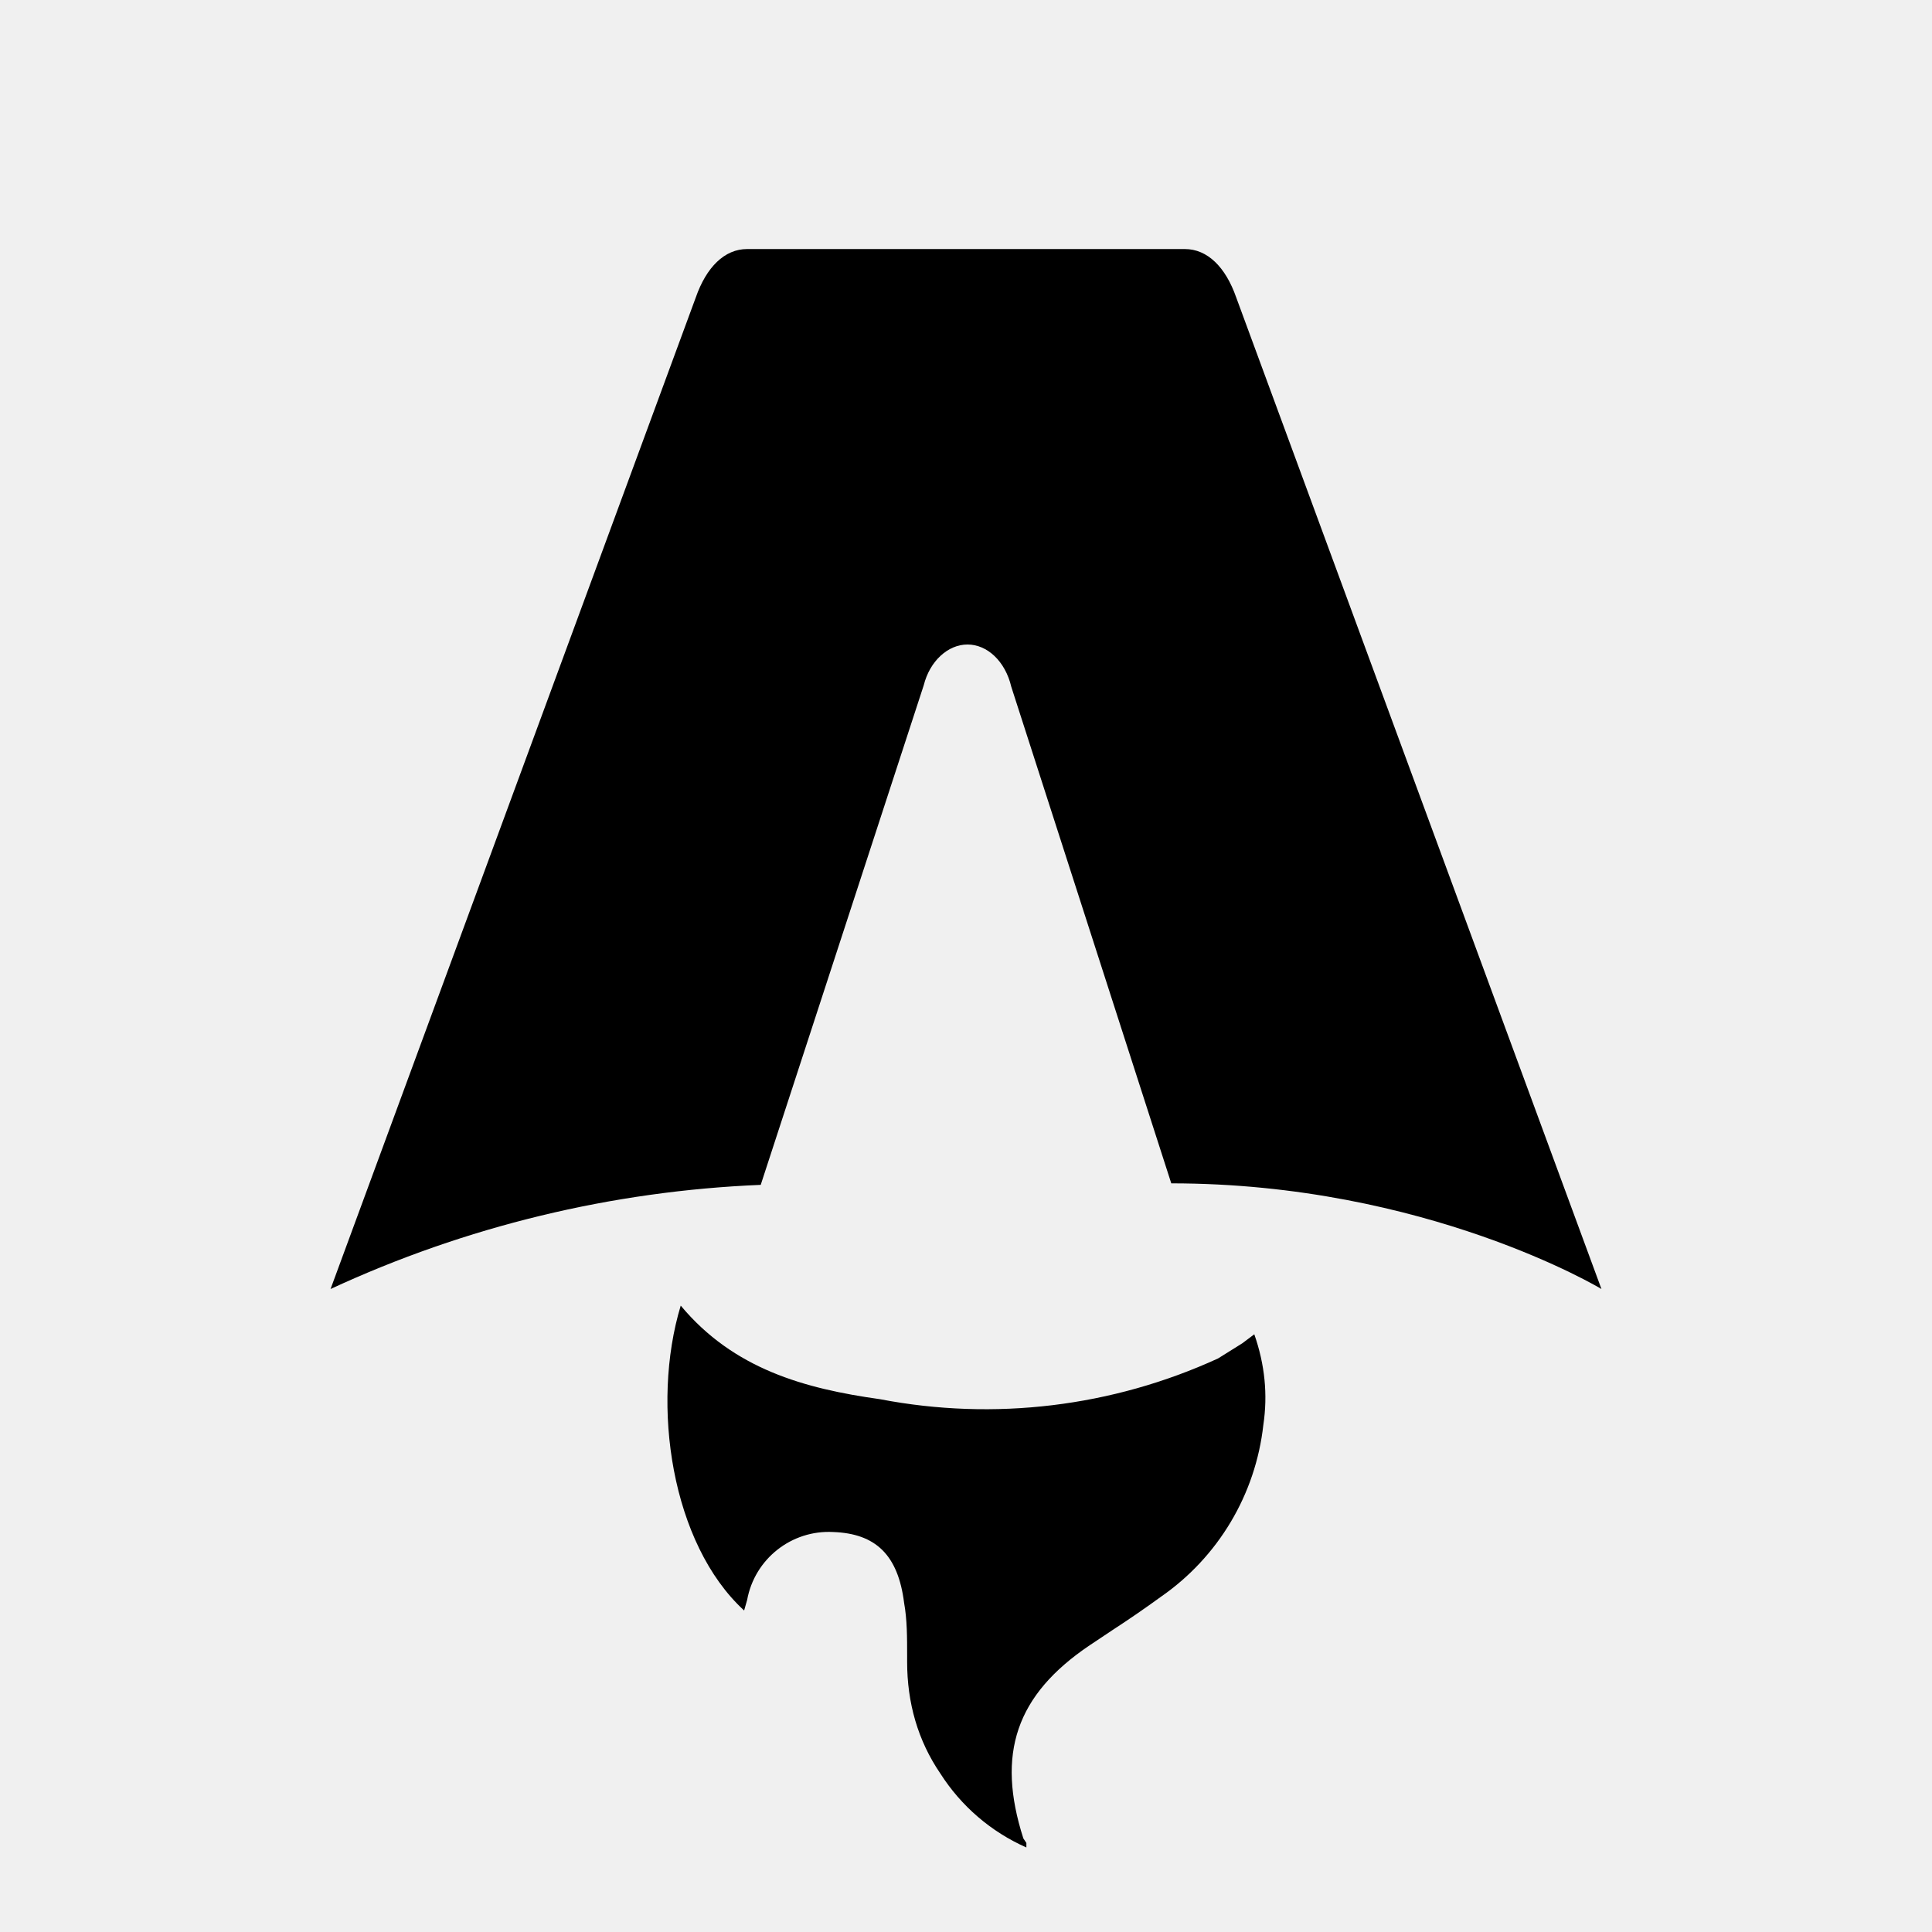
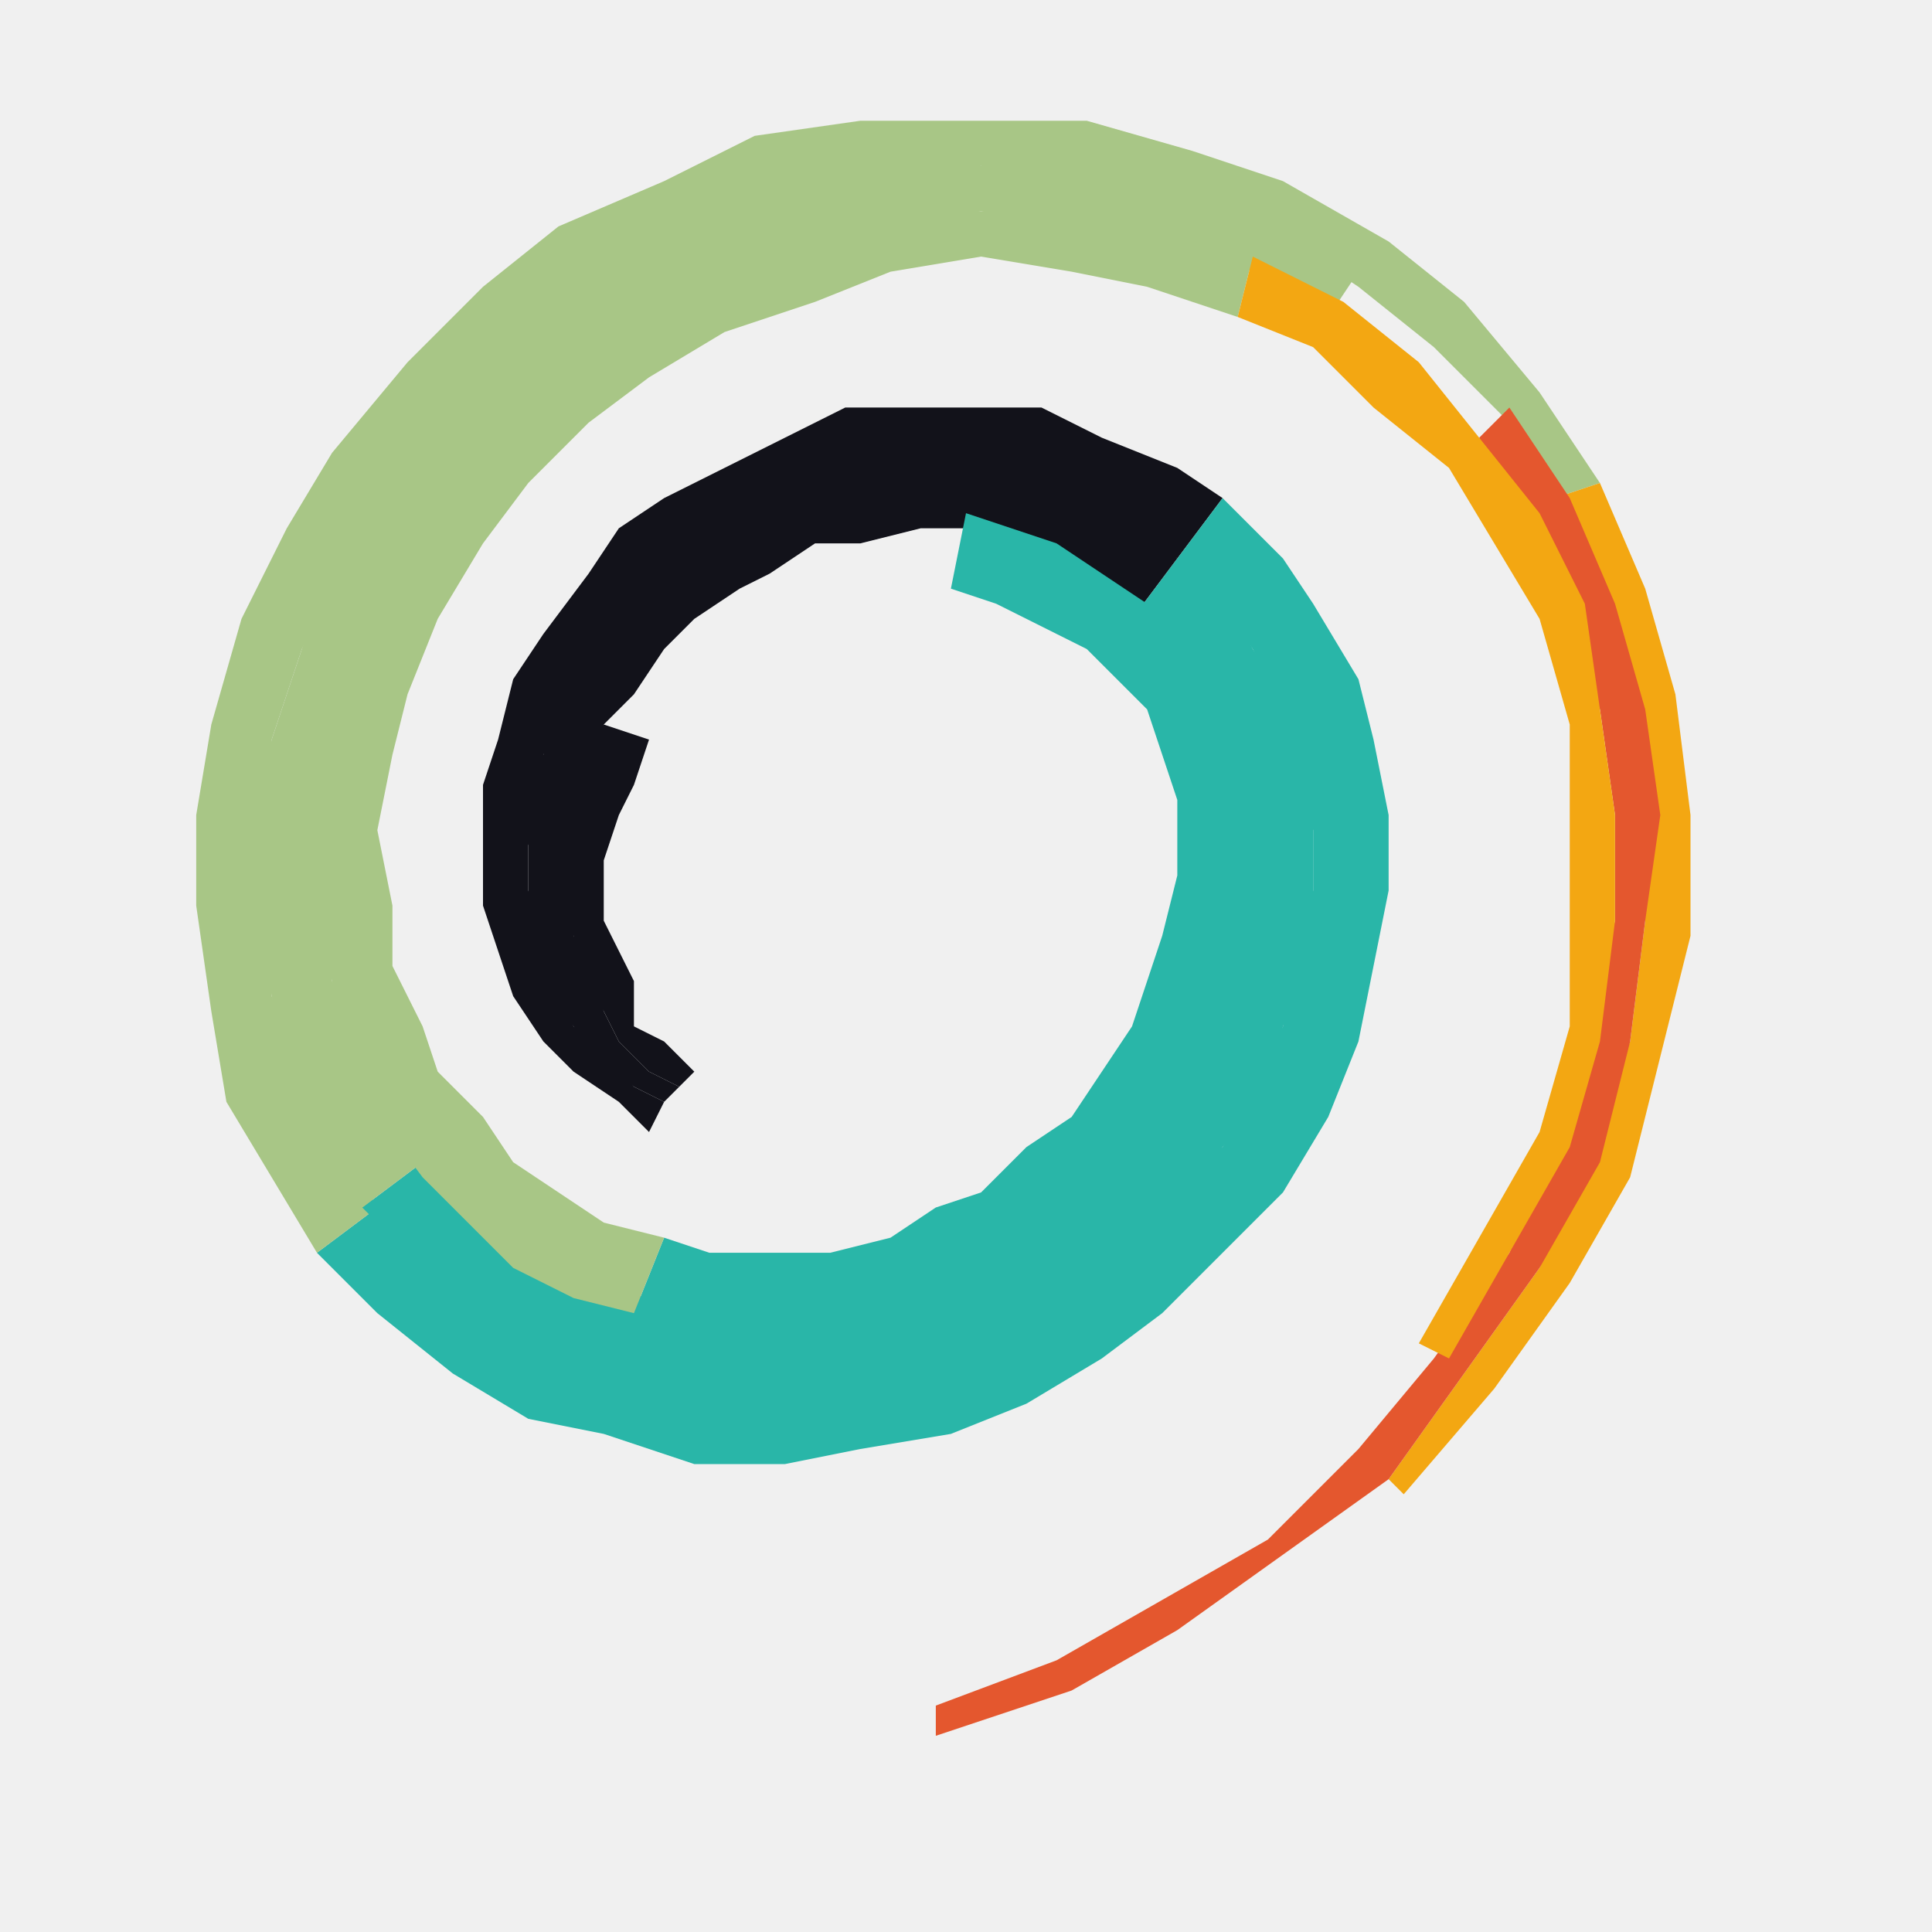
- <svg xmlns="http://www.w3.org/2000/svg" fill="none" viewBox="0 0 128 128">
-   <path d="M50.4 78.5a75.1 75.1 0 0 0-28.5 6.9l24.2-65.7c.7-2 1.9-3.2 3.4-3.2h29c1.5 0 2.7 1.2 3.4 3.2l24.2 65.7s-11.6-7-28.5-7L67 45.5c-.4-1.7-1.6-2.8-2.9-2.8-1.3 0-2.5 1.1-2.9 2.7L50.4 78.5Zm-1.1 28.2Zm-4.2-20.2c-2 6.6-.6 15.8 4.2 20.2a17.5 17.5 0 0 1 .2-.7 5.5 5.5 0 0 1 5.7-4.5c2.8.1 4.3 1.5 4.7 4.7.2 1.1.2 2.3.2 3.5v.4c0 2.7.7 5.2 2.2 7.4a13 13 0 0 0 5.7 4.9v-.3l-.2-.3c-1.8-5.6-.5-9.5 4.4-12.8l1.5-1a73 73 0 0 0 3.2-2.2 16 16 0 0 0 6.8-11.4c.3-2 .1-4-.6-6l-.8.6-1.6 1a37 37 0 0 1-22.4 2.7c-5-.7-9.7-2-13.2-6.2Z" />
+ <svg xmlns="http://www.w3.org/2000/svg" viewBox="0 0 128 128" role="img" aria-labelledby="t">
+   <path d="M 44,73 L 42,72 L 40,70 L 38,68 L 37,65 L 36,62 L 35,59 L 35,56 L 36,53 L 36,50 L 38,47 L 39,44 L 41,41 L 44,39 L 47,36 L 50,34 L 53,33 L 57,32 L 60,32 L 64,32 L 68,32 L 72,33 L 75,35 L 78,37 L 81,33 L 78,31 L 73,29 L 69,27 L 65,27 L 60,27 L 56,27 L 52,29 L 48,31 L 44,33 L 41,35 L 39,38 L 36,42 L 34,45 L 33,49 L 32,52 L 32,56 L 32,60 L 33,63 L 34,66 L 36,69 L 38,71 L 41,73 L 43,75" fill="currentColor" />
+   <path d="M 78,37 L 81,40 L 83,43 L 85,47 L 86,51 L 87,55 L 87,59 L 86,63 L 85,68 L 83,72 L 81,76 L 77,79 L 74,83 L 70,86 L 66,88 L 61,90 L 56,91 L 51,92 L 46,91 L 42,90 L 37,89 L 33,86 L 29,83 L 25,80 L 21,83 L 25,87 L 30,91 L 35,94 L 40,95 L 46,97 L 52,97 L 57,96 L 63,95 L 68,93 L 73,90 L 77,87 L 81,83 L 85,79 L 88,74 L 90,69 L 91,64 L 92,59 L 92,54 L 91,49 L 90,45 L 87,40 L 85,37 L 81,33" fill="#29b6a8" />
+   <path d="M 25,80 L 22,75 L 20,71 L 18,66 L 18,60 L 18,54 L 18,49 L 20,43 L 23,37 L 26,32 L 30,27 L 34,23 L 40,19 L 46,16 L 52,13 L 58,12 L 65,11 L 71,12 L 78,13 L 84,15 L 90,19 L 95,23 L 100,28 L 103,33 L 106,32 L 102,26 L 97,20 L 92,16 L 85,12 L 79,10 L 72,8 L 65,8 L 57,8 L 50,9 L 44,12 L 37,15 L 32,19 L 27,24 L 22,30 L 19,35 L 16,41 L 14,48 L 13,54 L 13,60 L 14,67 L 15,73 L 18,78 L 21,83" fill="#a8c686" />
+   <path d="M 103,33 L 106,40 L 108,47 L 109,54 L 109,61 L 108,69 L 105,77 L 102,84 L 97,91 L 92,98 L 93,99 L 99,92 L 104,85 L 108,78 L 110,70 L 112,62 L 112,54 L 111,46 L 109,39 L 106,32" fill="#f3a712" />
+   <path d="M 45,72 L 43,71 L 41,69 L 40,67 L 39,64 L 38,62 L 38,59 L 38,56 L 38,54 L 39,51 L 40,48 L 42,46 L 44,43 L 46,41 L 49,39 L 51,38 L 54,36 L 57,36 L 61,35 L 64,35 L 67,36 L 70,37 L 73,39 L 75,41 L 78,37 L 75,34 L 72,32 L 68,31 L 64,31 L 60,31 L 57,31 L 53,32 L 49,34 L 46,36 L 43,38 L 41,40 L 39,43 L 37,47 L 36,50 L 35,53 L 35,56 L 35,59 L 35,62 L 36,65 L 38,68 L 39,70 L 42,72 L 44,73" fill="currentColor" />
+   <path d="M 75,41 L 77,43 L 79,45 L 80,48 L 81,52 L 82,55 L 82,59 L 81,62 L 80,66 L 79,70 L 77,73 L 74,77 L 71,80 L 68,82 L 64,84 L 60,86 L 56,87 L 51,87 L 47,87 L 43,86 L 39,85 L 35,83 L 31,80 L 28,77 L 24,80 L 28,84 L 32,87 L 37,90 L 41,91 L 46,93 L 51,93 L 57,92 L 61,91 L 66,89 L 71,87 L 75,84 L 78,80 L 81,76 L 84,72 L 85,68 L 87,63 L 87,59 L 87,55 L 87,50 L 85,46 L 83,43 L 81,39 L 78,37" fill="#29b6a8" />
+   <path d="M 28,77 L 26,73 L 24,69 L 22,65 L 22,60 L 22,55 L 22,50 L 24,44 L 26,39 L 29,34 L 33,30 L 37,26 L 42,22 L 47,19 L 53,17 L 59,15 L 65,14 L 71,15 L 77,16 L 83,18 L 88,21 L 90,18 L 84,14 L 78,12 L 71,11 L 65,11 L 58,11 L 51,13 L 45,15 L 39,18 L 34,22 L 29,27 L 25,32 L 22,37 L 20,43 L 18,49 L 17,54 L 17,60 L 18,66 L 19,71 L 21,76 L 24,80" fill="#a8c686" />
+   <path d="M 98,29 L 101,35 L 104,41 L 106,47 L 107,54 L 107,61 L 105,69 L 103,76 L 100,83 L 95,90 L 90,96 L 84,102 L 77,106 L 70,110 L 62,113 L 62,115 L 71,112 L 78,108 L 85,103 L 92,98 L 97,91 L 102,84 L 106,77 L 108,69 L 109,61 L 110,54 L 109,47 L 107,40 L 104,33 L 100,27" fill="#e4572e" />
+   <path d="M 46,71 L 44,69 L 42,68 L 42,65 L 41,63 L 40,61 L 40,59 L 40,57 L 41,54 L 42,52 L 43,49 L 40,48 L 38,51 L 37,53 L 37,56 L 37,59 L 38,62 L 38,64 L 40,67 L 41,69 L 43,71 L 45,72" fill="currentColor" />
+   <path d="M 63,39 L 66,40 L 68,41 L 70,42 L 72,43 L 74,45 L 76,47 L 77,50 L 78,53 L 78,55 L 78,58 L 77,62 L 76,65 L 75,68 L 73,71 L 71,74 L 68,76 L 65,79 L 62,80 L 59,82 L 55,83 L 51,83 L 47,83 L 44,82 L 42,87 L 47,88 L 51,88 L 56,88 L 60,87 L 64,85 L 68,83 L 72,80 L 75,77 L 78,74 L 80,70 L 82,67 L 83,63 L 83,59 L 83,55 L 83,51 L 82,48 L 80,45 L 78,42 L 76,40 L 73,38 L 70,36 L 67,35 L 64,34" fill="#29b6a8" />
+   <path d="M 44,82 L 40,81 L 37,79 L 34,77 L 32,74 L 29,71 L 28,68 L 26,64 L 26,60 L 25,55 L 26,50 L 27,46 L 29,41 L 32,36 L 35,32 L 39,28 L 43,25 L 48,22 L 54,20 L 59,18 L 65,17 L 71,18 L 76,19 L 82,21 L 83,17 L 77,15 L 71,14 L 65,14 L 59,14 L 52,16 L 47,18 L 41,21 L 36,25 L 32,29 L 28,34 L 25,39 L 23,44 L 21,49 L 21,55 L 21,60 L 22,65 L 23,70 L 25,74 L 28,78 L 31,81 L 34,84 L 38,86 L 42,87" fill="#a8c686" />
+   <path d="M 82,21 L 87,23 L 91,27 L 96,31 L 99,36 L 102,41 L 104,48 L 104,54 L 104,61 L 104,68 L 102,75 L 98,82 L 94,89 L 96,90 L 100,83 L 104,76 L 106,69 L 107,61 L 107,54 L 106,47 L 105,40 L 102,34 L 98,29 L 94,24 L 89,20 L 83,17" fill="#f3a712" />
  <style>
-         path { fill: #000; }
-         @media (prefers-color-scheme: dark) {
-             path { fill: #FFF; }
-         }
-     </style>
+     svg { color: #12121a; }
+     @media (prefers-color-scheme: dark) { svg { color: #eceaf2; } }
+   </style>
</svg>
